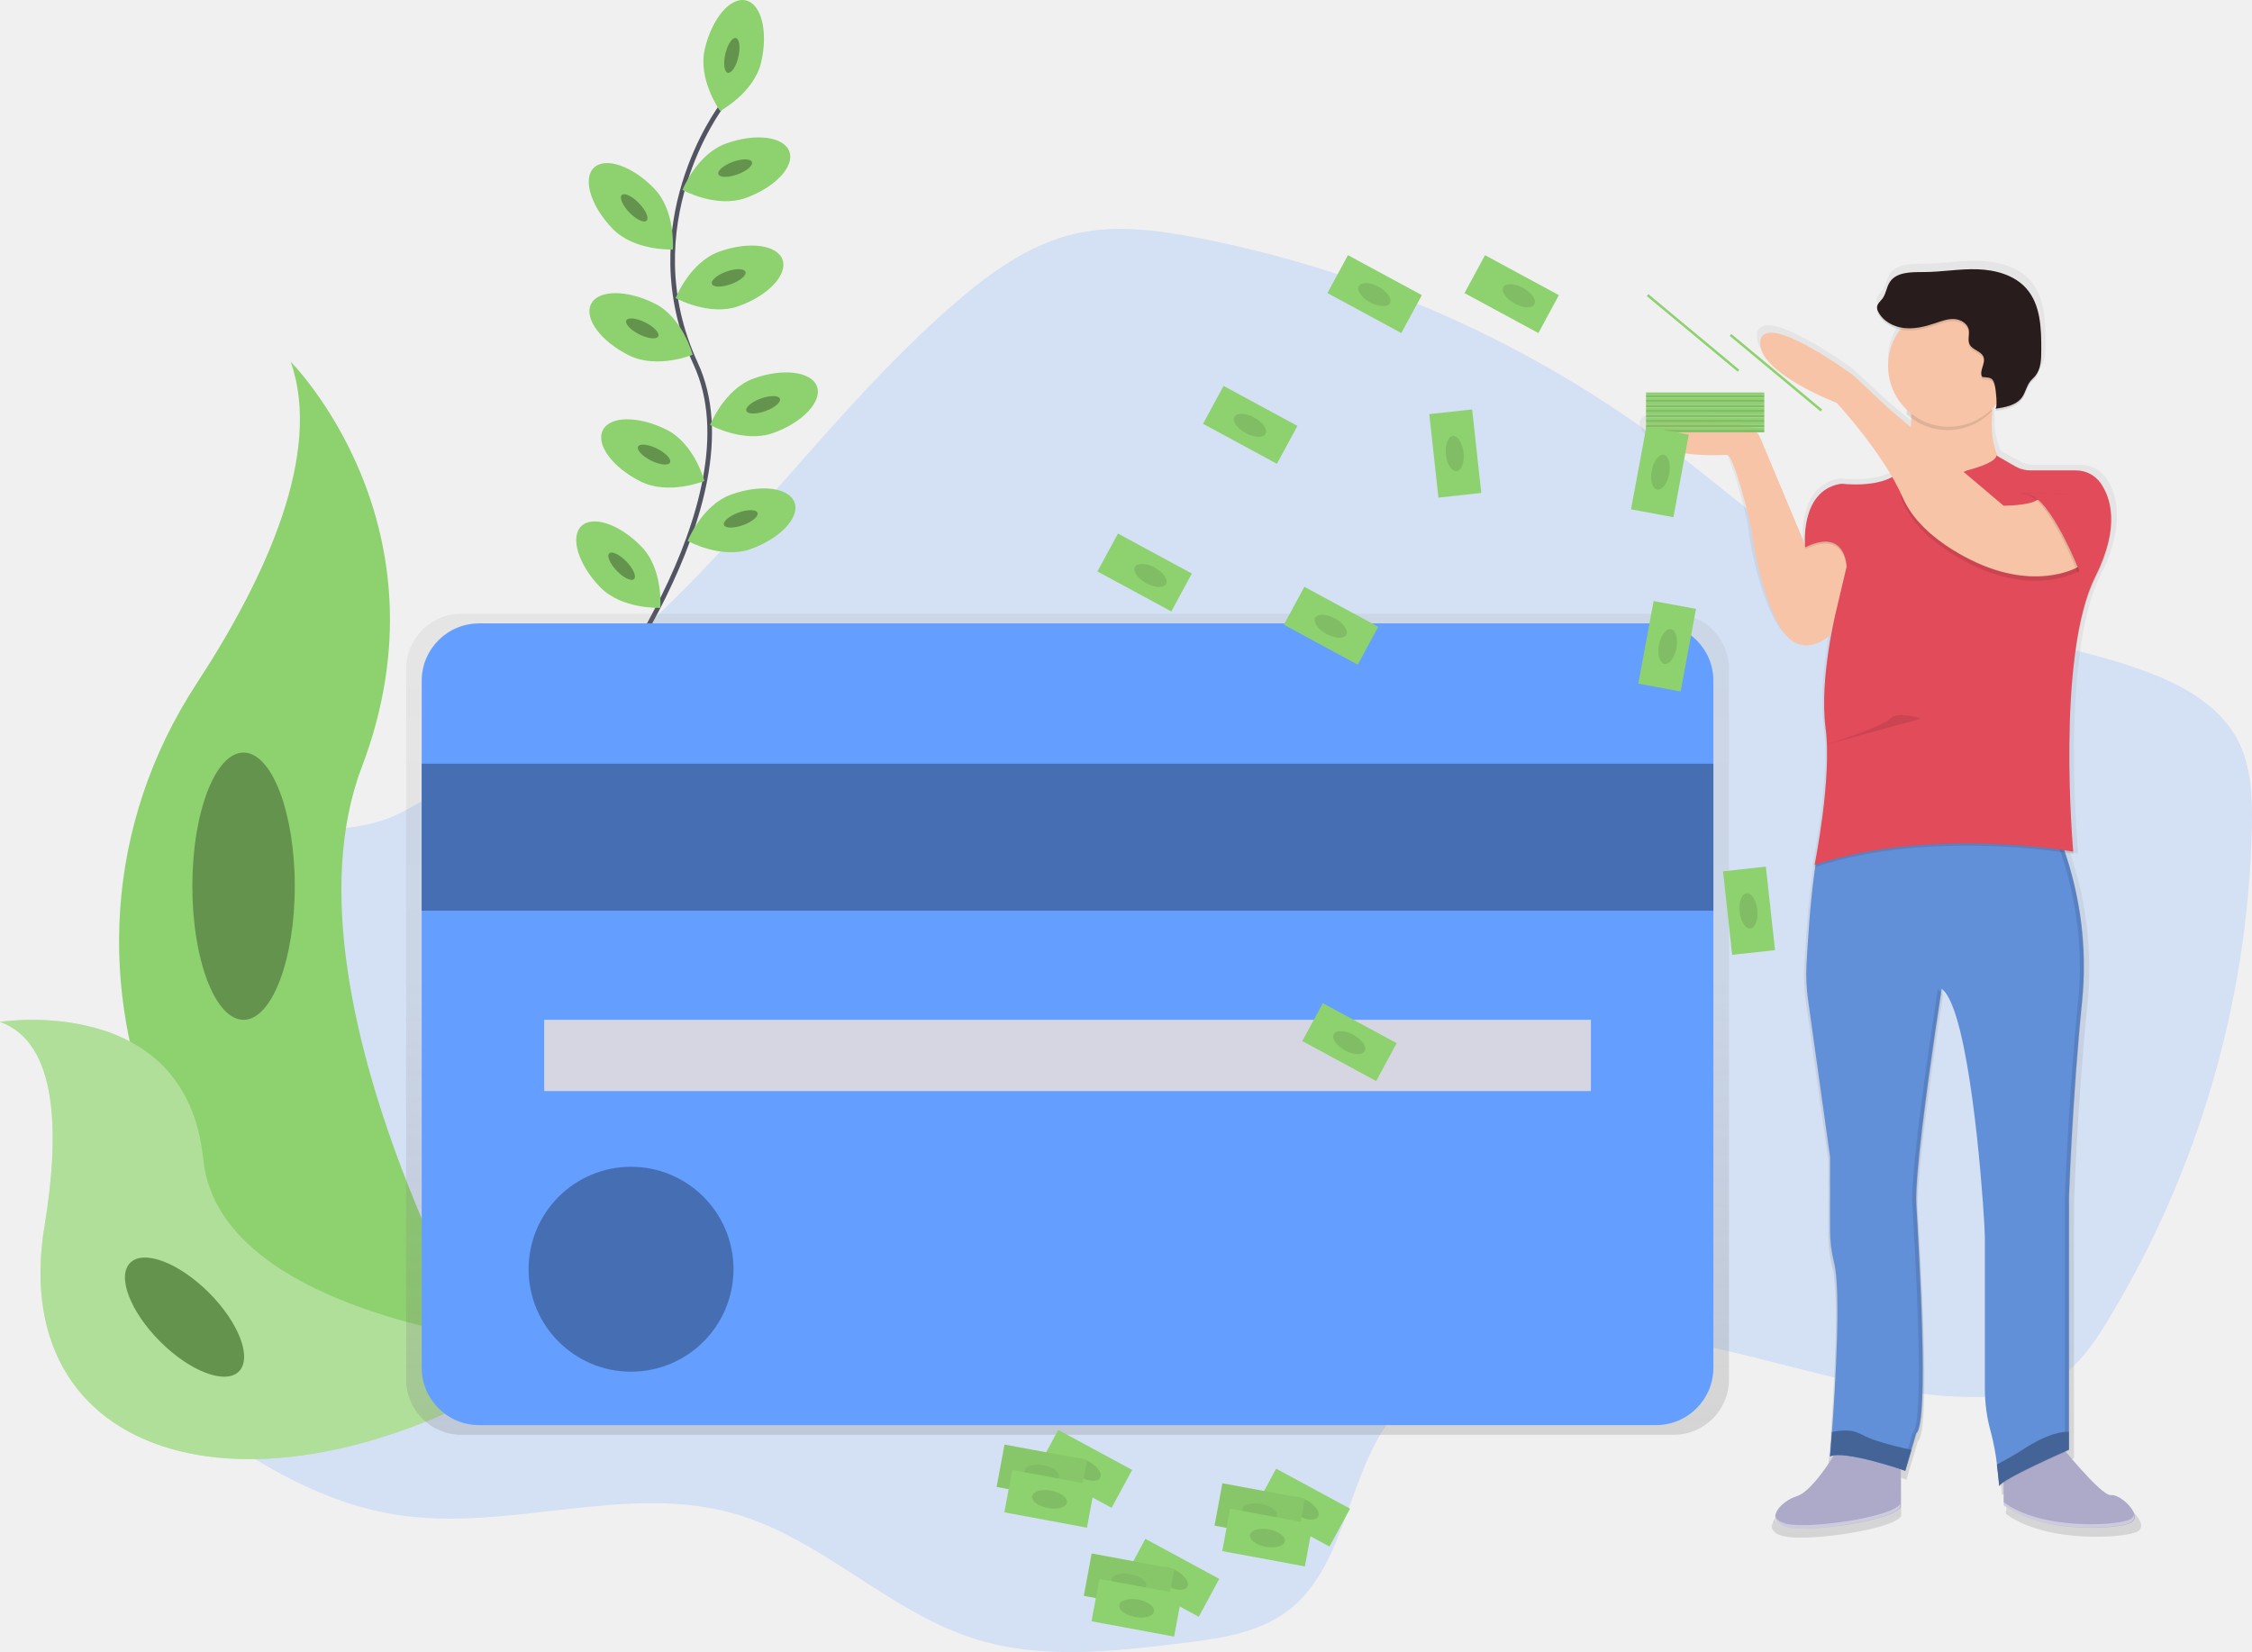
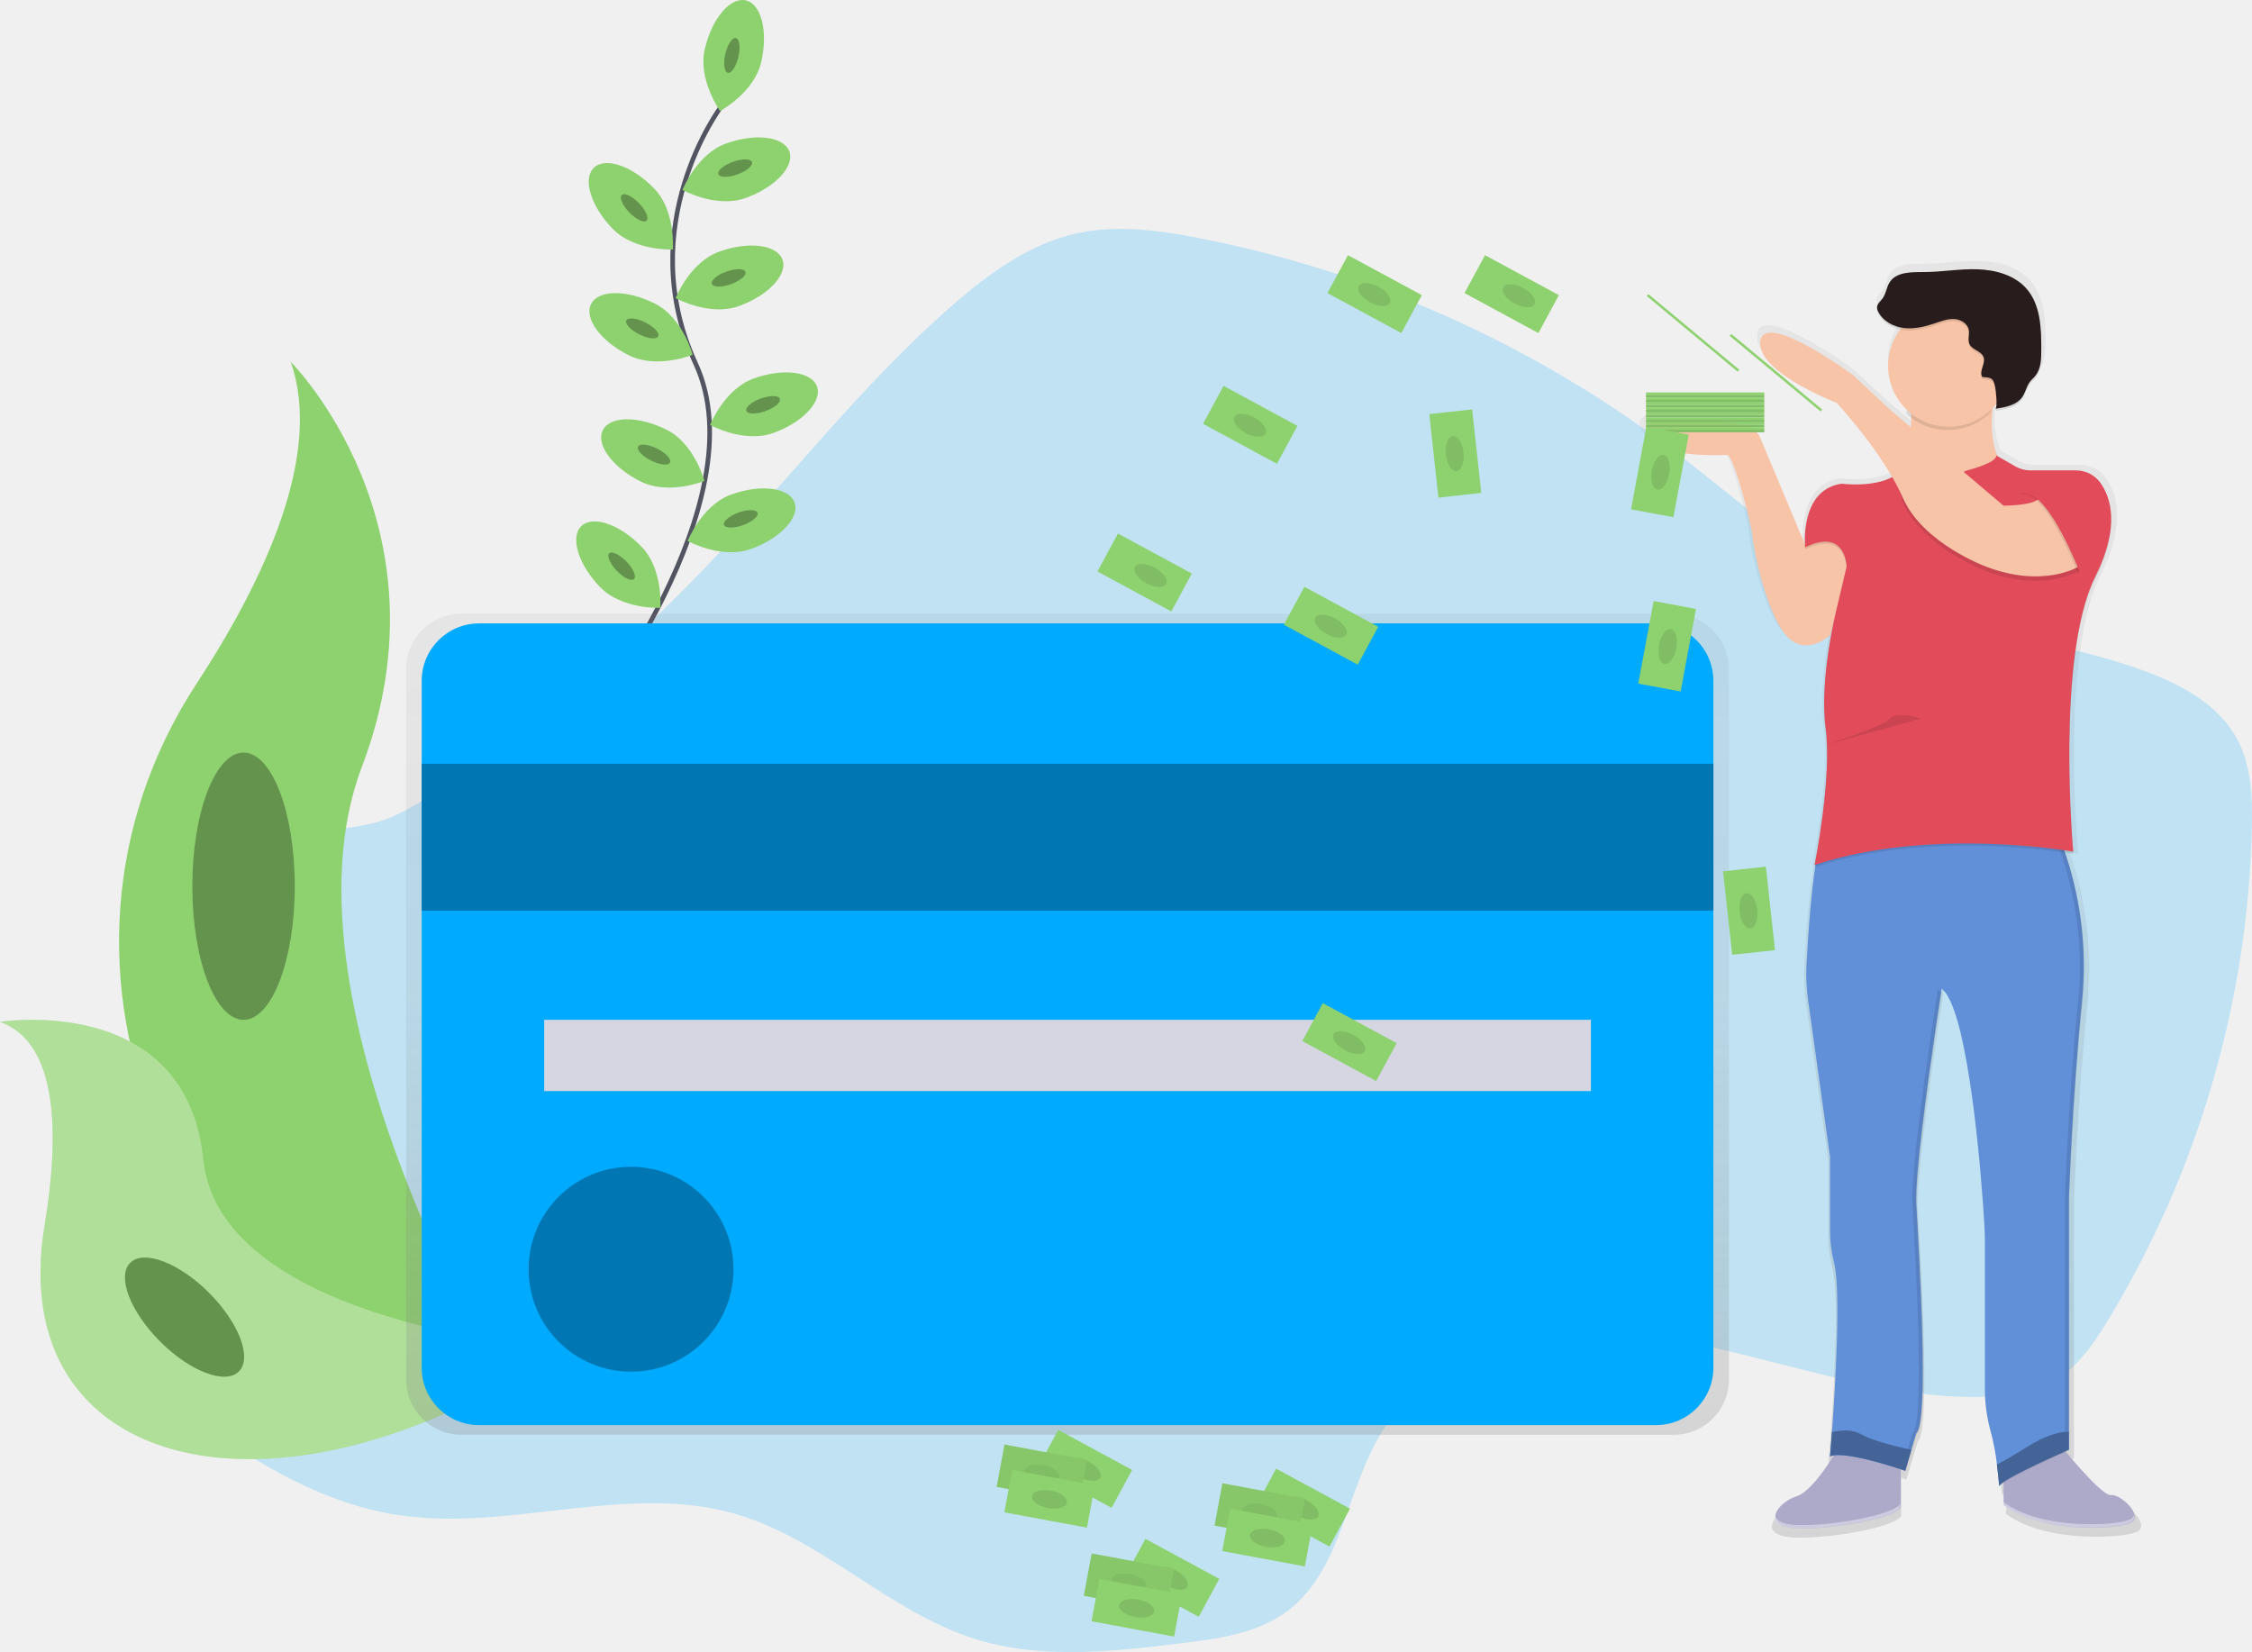
<svg xmlns="http://www.w3.org/2000/svg" xmlns:xlink="http://www.w3.org/1999/xlink" id="158d9566-b2be-4f0f-bcdd-c9ed3d10c246" data-name="Layer 1" width="974" height="714.52" viewBox="0 0 974 714.52">
  <defs>
    <linearGradient id="0716a939-3e70-42e2-b2a4-62d4623bb7b7" x1="574.72" y1="713.31" x2="574.72" y2="358.2" gradientUnits="userSpaceOnUse">
      <stop offset="0" stop-color="gray" stop-opacity="0.25" />
      <stop offset="0.54" stop-color="gray" stop-opacity="0.12" />
      <stop offset="1" stop-color="gray" stop-opacity="0.1" />
    </linearGradient>
    <linearGradient id="246fdb29-47ea-4475-84d7-0cdffd1436cc" x1="2975.38" y1="757.78" x2="2975.38" y2="205.6" gradientTransform="matrix(-1, 0, 0, 1, 3906, 0)" xlink:href="#0716a939-3e70-42e2-b2a4-62d4623bb7b7" />
  </defs>
-   <path d="M241.9,454.74c-12.81,3.87-24.8,13.24-28,26.24-3.66,14.94,4.78,30,6,45.34,3.94,50.26-67.56,85.72-57.36,135.09,4.05,19.63,20.42,34.07,36.55,46,25.84,19.05,54.51,35.88,86.26,40.63,48.19,7.22,98.54-14,145.38-.59,37.78,10.82,66.69,42.53,104.21,54.23,28.56,8.91,59.33,5.4,89,1.79,16-1.94,32.76-4.18,45.67-13.78,24-17.87,25.51-53.16,41.58-78.45,24.82-39,79.24-46.66,124.87-39.08S926,698.4,972.23,696.88c9.88-.33,20-1.67,28.62-6.52,10.48-5.89,17.56-16.27,23.82-26.54a429.45,429.45,0,0,0,62.27-213.39c.27-12.95-.19-26.46-6.28-37.89-7.7-14.46-23.09-23.11-38.41-28.93-36.79-14-77.43-16.29-113.48-32.08C894,336.3,865.84,309.59,835.56,286.7a496.49,496.49,0,0,0-204.49-91.07c-17.39-3.36-35.44-5.76-52.72-1.88-19.91,4.47-37.07,16.88-52.5,30.24-41.05,35.54-73.95,79.39-111.78,118.34a636.39,636.39,0,0,1-84.92,73.23c-14,10.09-28.88,22.07-44.48,29.53C270.39,451.91,257,450.19,241.9,454.74Z" transform="translate(-113 -92.74)" fill="#649eff" opacity="0.2" />
+   <path d="M241.9,454.74c-12.81,3.87-24.8,13.24-28,26.24-3.66,14.94,4.78,30,6,45.34,3.94,50.26-67.56,85.72-57.36,135.09,4.05,19.63,20.42,34.07,36.55,46,25.84,19.05,54.51,35.88,86.26,40.63,48.19,7.22,98.54-14,145.38-.59,37.78,10.82,66.69,42.53,104.21,54.23,28.56,8.91,59.33,5.4,89,1.79,16-1.94,32.76-4.18,45.67-13.78,24-17.87,25.51-53.16,41.58-78.45,24.82-39,79.24-46.66,124.87-39.08S926,698.4,972.23,696.88c9.88-.33,20-1.67,28.62-6.52,10.48-5.89,17.56-16.27,23.82-26.54a429.45,429.45,0,0,0,62.27-213.39c.27-12.95-.19-26.46-6.28-37.89-7.7-14.46-23.09-23.11-38.41-28.93-36.79-14-77.43-16.29-113.48-32.08C894,336.3,865.84,309.59,835.56,286.7a496.49,496.49,0,0,0-204.49-91.07c-17.39-3.36-35.44-5.76-52.72-1.88-19.91,4.47-37.07,16.88-52.5,30.24-41.05,35.54-73.95,79.39-111.78,118.34a636.39,636.39,0,0,1-84.92,73.23c-14,10.09-28.88,22.07-44.48,29.53C270.39,451.91,257,450.19,241.9,454.74Z" transform="translate(-113 -92.74)" fill="#00aaff" opacity="0.2" />
  <path d="M424.88,138.88s-38.65,51.33-11,111.16S365.69,406,365.69,406" transform="translate(-113 -92.74)" fill="none" stroke="#535461" stroke-miterlimit="10" stroke-width="2" />
  <path d="M442.21,119.67c-3.07,13.21-17.76,21.08-17.76,21.08s-9.7-13.55-6.63-26.76,11-22.65,17.76-21.08S445.28,106.46,442.21,119.67Z" transform="translate(-113 -92.74)" fill="#8ed16f" />
  <ellipse cx="429.54" cy="116.72" rx="7.71" ry="2.89" transform="translate(105.49 415.88) rotate(-76.9)" fill="#8ed16f" />
  <ellipse cx="429.54" cy="116.72" rx="7.71" ry="2.89" transform="translate(105.49 415.88) rotate(-76.9)" opacity="0.3" />
  <path d="M435.53,178.36c-12.76,4.6-27.35-3.46-27.35-3.46s6.1-15.51,18.87-20.1,25-3,27.35,3.46S448.29,173.76,435.53,178.36Z" transform="translate(-113 -92.74)" fill="#8ed16f" />
  <ellipse cx="431.13" cy="166.12" rx="7.71" ry="2.89" transform="matrix(0.94, -0.34, 0.34, 0.94, -143.78, 63.15)" fill="#8ed16f" />
  <ellipse cx="431.13" cy="166.12" rx="7.71" ry="2.89" transform="matrix(0.94, -0.34, 0.34, 0.94, -143.78, 63.15)" opacity="0.3" />
  <path d="M432.56,225.13c-12.76,4.6-27.35-3.46-27.35-3.46s6.1-15.51,18.87-20.1,25-3,27.35,3.46S445.32,220.54,432.56,225.13Z" transform="translate(-113 -92.74)" fill="#8ed16f" />
  <ellipse cx="428.15" cy="212.9" rx="7.71" ry="2.89" transform="translate(-159.81 64.91) rotate(-19.8)" fill="#8ed16f" />
  <ellipse cx="428.15" cy="212.9" rx="7.71" ry="2.89" transform="translate(-159.81 64.91) rotate(-19.8)" opacity="0.3" />
  <path d="M447.47,280c-12.76,4.6-27.35-3.46-27.35-3.46s6.1-15.51,18.87-20.1,25-3,27.35,3.46S460.23,275.43,447.47,280Z" transform="translate(-113 -92.74)" fill="#8ed16f" />
  <ellipse cx="443.06" cy="267.79" rx="7.71" ry="2.89" transform="translate(-177.52 73.21) rotate(-19.8)" fill="#8ed16f" />
  <ellipse cx="443.06" cy="267.79" rx="7.71" ry="2.89" transform="translate(-177.52 73.21) rotate(-19.8)" opacity="0.3" />
  <path d="M437.77,330.18c-12.76,4.6-27.35-3.46-27.35-3.46s6.1-15.51,18.87-20.1,25-3,27.35,3.46S450.54,325.59,437.77,330.18Z" transform="translate(-113 -92.74)" fill="#8ed16f" />
  <ellipse cx="433.37" cy="317.95" rx="7.71" ry="2.89" transform="matrix(0.94, -0.34, 0.34, 0.94, -195.09, 72.89)" fill="#8ed16f" />
  <ellipse cx="433.37" cy="317.95" rx="7.71" ry="2.89" transform="matrix(0.94, -0.34, 0.34, 0.94, -195.09, 72.89)" opacity="0.3" />
  <path d="M377.92,191.65c9.42,9.76,26.07,9,26.07,9s1.37-16.61-8.05-26.37-21.09-13.78-26.07-9S368.5,181.89,377.92,191.65Z" transform="translate(-113 -92.74)" fill="#8ed16f" />
  <ellipse cx="387.28" cy="182.62" rx="2.89" ry="7.71" transform="translate(-131.18 227.49) rotate(-43.99)" fill="#8ed16f" />
  <ellipse cx="387.28" cy="182.62" rx="2.89" ry="7.71" transform="translate(-131.18 227.49) rotate(-43.99)" opacity="0.3" />
  <path d="M372.51,346.64c9.42,9.76,26.07,9,26.07,9s1.37-16.61-8.05-26.37-21.09-13.78-26.07-9S363.09,336.88,372.51,346.64Z" transform="translate(-113 -92.74)" fill="#8ed16f" />
  <ellipse cx="381.86" cy="337.61" rx="2.89" ry="7.71" transform="translate(-240.35 267.22) rotate(-43.99)" fill="#8ed16f" />
  <ellipse cx="381.86" cy="337.61" rx="2.89" ry="7.71" transform="translate(-240.35 267.22) rotate(-43.99)" opacity="0.3" />
  <path d="M385,246.43c12.14,6.06,27.57-.24,27.57-.24s-4.25-16.11-16.38-22.17-24.48-6-27.57.24S372.86,240.37,385,246.43Z" transform="translate(-113 -92.74)" fill="#8ed16f" />
  <ellipse cx="390.8" cy="234.8" rx="2.89" ry="7.71" transform="translate(-106.8 386.88) rotate(-63.48)" fill="#8ed16f" />
  <ellipse cx="390.8" cy="234.8" rx="2.89" ry="7.71" transform="translate(-106.8 386.88) rotate(-63.48)" opacity="0.3" />
  <path d="M390.09,301c12.14,6.06,27.57-.24,27.57-.24s-4.25-16.11-16.38-22.17-24.48-6-27.57.24S378,295,390.09,301Z" transform="translate(-113 -92.74)" fill="#8ed16f" />
  <ellipse cx="395.9" cy="289.38" rx="2.89" ry="7.71" transform="translate(-152.82 421.65) rotate(-63.48)" fill="#8ed16f" />
  <ellipse cx="395.9" cy="289.38" rx="2.89" ry="7.71" transform="translate(-152.82 421.65) rotate(-63.48)" opacity="0.3" />
  <path d="M238.73,249.21s70.59,70.59,30.74,175.34,68.31,278.94,68.31,278.94-1.16-.17-3.31-.55c-145-25.59-217-191.41-136.4-314.59C228,342.55,252.65,288.83,238.73,249.21Z" transform="translate(-113 -92.74)" fill="#8ed16f" />
  <path d="M113,534.72s80.55-12.83,87.89,59.36,154.89,82.2,154.89,82.2-1,.66-2.77,1.84c-121.83,80-238.29,50.94-220.74-55.25C138.81,583.38,138.27,543.73,113,534.72Z" transform="translate(-113 -92.74)" fill="#8ed16f" />
  <g opacity="0.3">
    <path d="M113,534.72s80.55-12.83,87.89,59.36,154.89,82.2,154.89,82.2-1,.66-2.77,1.84c-121.83,80-238.29,50.94-220.74-55.25C138.81,583.38,138.27,543.73,113,534.72Z" transform="translate(-113 -92.74)" fill="#fff" />
  </g>
  <ellipse cx="105.34" cy="383.3" rx="22.15" ry="57.79" fill="#8ed16f" />
  <ellipse cx="105.34" cy="383.3" rx="22.15" ry="57.79" opacity="0.3" />
  <ellipse cx="192.81" cy="662.42" rx="14.93" ry="33.23" transform="translate(-524.92 237.62) rotate(-45)" fill="#8ed16f" />
  <ellipse cx="192.81" cy="662.42" rx="14.93" ry="33.23" transform="translate(-524.92 237.62) rotate(-45)" opacity="0.3" />
  <path d="M836.89,358.2H312.55a23.89,23.89,0,0,0-23.89,23.89V689.42a23.89,23.89,0,0,0,23.89,23.89H836.89a23.89,23.89,0,0,0,23.89-23.89V382.09A23.89,23.89,0,0,0,836.89,358.2Z" transform="translate(-113 -92.74)" fill="url(#0716a939-3e70-42e2-b2a4-62d4623bb7b7)" />
-   <rect x="182.39" y="269.64" width="558.65" height="346.75" rx="24.81" ry="24.81" fill="#649eff" />
-   <rect x="182.39" y="330.32" width="558.65" height="63.57" fill="#649eff" />
+   <rect x="182.39" y="269.64" width="558.65" height="346.75" rx="24.81" ry="24.81" fill="#00aaff" />
+   <rect x="182.39" y="330.32" width="558.65" height="63.57" fill="#00aaff" />
  <rect x="182.39" y="330.32" width="558.65" height="63.57" opacity="0.3" />
  <rect x="235.37" y="441.09" width="452.7" height="30.82" fill="#d6d6e3" />
-   <circle cx="272.93" cy="548.97" r="44.31" fill="#649eff" />
+   <circle cx="272.93" cy="548.97" r="44.31" fill="#00aaff" />
  <circle cx="272.93" cy="548.97" r="44.31" opacity="0.3" />
  <path d="M822.28,276.88a9.7,9.7,0,0,0,4.27,5.4c9.19,6.07,29.17,4.78,31.57,4.78.51,0,1.18.91,1.92,2.44,3.53,7.28,9,28.62,9.37,33.42.49,5.81,5.89,33,14.73,43.13.27.31.54.6.8.87,8.67,8.71,18.84-.87,18.84-.87l1.46-5.07c-.41,2-.87,4.33-1.33,6.94-.23,1.31-.46,2.7-.68,4.13a158.29,158.29,0,0,0-2.07,24.37,88.41,88.41,0,0,0,.38,8.88c.08.82.17,1.63.28,2.42a84.78,84.78,0,0,1,.66,10.84c-.08,21.52-5.57,48.29-5.57,48.29l.21-.07c-.13.67-.21,1-.21,1l.32-.1q-.23,1.49-.44,3.05c-1.86,13.5-2.93,30.3-3.44,40a80.1,80.1,0,0,0,.68,15.32l9.76,68.71v32a56.5,56.5,0,0,0,1.76,14.38c3.18,12.09.56,54.29-.91,74.31-.41,5.46-.73,9.28-.82,10.38l0,.33.28-.11c0,.23,0,.35,0,.35a5.65,5.65,0,0,1,1.3-.38c-3.87,6-10.88,15.92-16.27,17.59A17.07,17.07,0,0,0,881,749l-.14.19-.2.28a6,6,0,0,0-1.17,3.06,3.38,3.38,0,0,1-.18-.59c-.41,2.23.93,4.27,5.14,5.26a34.6,34.6,0,0,0,7.45.6c14.6,0,40.51-4.49,43.37-9.32V731.82l.47.15,0,.15,1.79.59,4.91-16.48c5.89-4.36,1-82.39,0-100.32-.9-16.34,9.21-81.34,11-92.79l-.24-.29.27-1.67a7.11,7.11,0,0,1,1,.88A13.07,13.07,0,0,1,956,524.3a30.22,30.22,0,0,1,2.17,4.48c9.88,24.64,14.33,95.1,14.33,101.42v66.26a69,69,0,0,0,2.7,19.33,82.91,82.91,0,0,1,2.1,10.06c.21,1.33.39,2.65.56,3.91s.34,2.7.47,3.88c0,.31.07.61.1.89s0,.27,0,.41c.27,2.61.41,4.32.41,4.32a1,1,0,0,1,.2-.39l.05.63a1.35,1.35,0,0,1,.39-.62,9.47,9.47,0,0,1,1.32-1.08v8.42l-.24-.18v1.45c10.18,7.68,26.75,10,39.47,9.91,8.25,0,14.93-1,17.25-2.16,3.32-1.63,1.5-5.43-1.52-8.34-2.34-2.26-5.39-4-7.32-3.78-3.22.35-14.23-12.12-20-18.95l.65-.29.92-.4V613s1.48-43.62,5.89-86.76a153.48,153.48,0,0,0-7.55-64.36l-.14-.41,1.34.21c1.42.22,2.18.35,2.18.35s0-.34-.09-1h.09s-1.72-18.71-1.74-42.21c0-26.64,2.25-59.12,11.56-77.5,5.36-10.58,7.15-19,7-25.64a26.82,26.82,0,0,0-4.79-16.4,13,13,0,0,0-5.51-4.36l-.19-.11h-.1a13.7,13.7,0,0,0-5.06-1H992.79a13.43,13.43,0,0,1-6.64-1.75l-7.87-4.46c-2.62-5.73-3-12.83-2.44-19.49,0-.53.1-1.06.15-1.58l.57-.6c.44-.47.85-1,1.25-1.45a11.15,11.15,0,0,1-.09,1.18c-.1.63-.27,1-.54,1.08,4.3-.56,9.1-1.41,11.74-4.73.11-.13.21-.27.31-.41a21.43,21.43,0,0,0,1.93-4,11.62,11.62,0,0,1,1.47-2.68c.66-.86,1.52-1.56,2.23-2.38l.12-.14c2.53-3,2.67-7.3,2.7-11.22.05-9.52-.23-20-6.6-27.14-5.29-5.94-13.73-8.19-21.74-8.45s-16,1.18-24,1.22c-5.44,0-12-.09-15,4.41-1.47,2.21-1.65,5.1-3.25,7.22-.92,1.22-2.33,2.27-2.41,3.79a3.89,3.89,0,0,0,.52,2l0,.07c1.94,3.82,6.06,6.2,10.36,6.95a25.81,25.81,0,0,0-2,2.76,26.28,26.28,0,0,0-4,14c0,.58,0,1.15.06,1.72A26.43,26.43,0,0,0,938,267.34c-.08.56-.16,1.12-.25,1.67l.18.16q.85.77,1.77,1.46l.22.17c0,.35,0,.7,0,1,0,.58,0,1.17-.06,1.74s0,.92-.06,1.38l-.13-.11-9.77-8.16-15.71-14.54s-39.28-28.59-41.25-15a9.79,9.79,0,0,0,1.87,6.78c7.21,11,32,20.36,32,20.36s14.78,15.63,24.67,32.48c-.35.19-.7.37-1.07.54-8.8,4.09-21.64,2.36-21.64,2.36-14.83,2.31-16.17,18.56-16.09,25.13,0,.31,0,.61,0,.88s0,.33,0,.48L873,279.91l-.06-.14a9.73,9.73,0,0,0-7.36-5.78C852.42,271.78,819.53,267.17,822.28,276.88Zm82.39,449a8.57,8.57,0,0,1,.87-.16l-.09.14Z" transform="translate(-113 -92.74)" fill="url(#246fdb29-47ea-4475-84d7-0cdffd1436cc)" />
  <path d="M1003,716.43s18.64,23.43,22.95,22.95,14.34,9.08,8.61,12-38.72,4.78-55-7.65V725Z" transform="translate(-113 -92.74)" fill="#aca9c9" />
  <path d="M908.81,717.86s-11,19.6-18.64,22-14.34,11-4.3,13.39,45.9-2.87,49.24-8.61V719.29Z" transform="translate(-113 -92.74)" fill="#aca9c9" />
  <path d="M895,525.31l9.5,67.78V624.6a56.48,56.48,0,0,0,1.72,14.18c3.1,11.93.55,53.55-.89,73.3-.47,6.44-.83,10.56-.83,10.56,6.21-2.87,32.51,6.21,32.51,6.21l2.66-9.05,2.12-7.2c5.74-4.3,1-81.27,0-99-.65-12.11,4.75-51.37,8.21-74.9,1-6.65,1.81-12,2.3-15.22.31-2,.48-3.11.48-3.11a10.47,10.47,0,0,1,2.58,3.11,29.93,29.93,0,0,1,2.11,4.42c9.62,24.31,14,93.81,14,100v65.36a68.92,68.92,0,0,0,2.63,19.07,100,100,0,0,1,2.59,13.77c.68,5.19,1,9.37,1,9.37.48-2.87,30.12-15.78,30.12-15.78v-109s1.43-43,5.74-85.58a152.68,152.68,0,0,0-5.5-57.58c-1.19-4.07-2.38-7.52-3.41-10.25-1.75-4.65-3-7.22-3-7.22H904c-1.64.31-3,3.61-4.23,8.62-.8,3.36-1.5,7.48-2.11,12-1.81,13.31-2.85,29.88-3.35,39.46A79.86,79.86,0,0,0,895,525.31Z" transform="translate(-113 -92.74)" fill="#618fd8" />
  <g opacity="0.1">
    <path d="M1006.09,720V611s1.43-43,5.74-85.58-12-75.06-12-75.06h1.91s16.25,32.51,12,75.06S1008,611,1008,611V720s-29.64,12.91-30.12,15.78c0,0,0-.64-.15-1.74C984.19,729.55,1006.09,720,1006.09,720Z" transform="translate(-113 -92.74)" />
    <path d="M907.37,722.34a7.42,7.42,0,0,0-2.63.54l0-.48A17.06,17.06,0,0,1,907.37,722.34Z" transform="translate(-113 -92.74)" />
    <path d="M940.12,712.84c5.74-4.3,1-81.27,0-99s11-93.22,11-93.22a8.34,8.34,0,0,1,1.65,1.7c-1.76,11.28-11.6,75.41-10.73,91.52,1,17.69,5.74,94.66,0,99l-4.78,16.25-1.74-.58Z" transform="translate(-113 -92.74)" />
  </g>
  <path d="M914.54,332.05l-10,35.38s-10.52,10-19.12,0S871.52,330.62,871,324.88s-8.13-35.38-11-35.38-31.55,1.91-34.9-10c-2.68-9.58,29.34-5,42.16-2.85a9.5,9.5,0,0,1,7.17,5.7l19.66,46.95S904.5,317.23,914.54,332.05Z" transform="translate(-113 -92.74)" fill="#f7c4a7" />
  <path d="M979.08,249.82s-12.43,34.9,3.35,47.33S926,312.93,926,312.93l9.8-9.32s6.93-27.49,2.15-50.44Z" transform="translate(-113 -92.74)" fill="#f7c4a7" />
  <path d="M963.78,297.15s12.67-3.11,12.67-6.45l11.23,6.45h28.21s20.56,11.47,3.35,45.9-9.56,119-9.56,119-61.19-11-111.87,5.74c0,0,7.65-37.77,4.78-59.28s4.78-51.63,4.78-51.63l4.3-18.17s-.24-17-17.93-8.37c0,0-2.63-24.62,15.54-27.49,0,0,21,2.87,27.25-7.65C936.53,295.24,950.4,303.37,963.78,297.15Z" transform="translate(-113 -92.74)" opacity="0.1" />
  <path d="M963.78,296.2s12.67-3.11,12.67-6.45l8.23,4.73a13,13,0,0,0,6.46,1.72h19.73a13,13,0,0,1,10.57,5.38c4.53,6.37,8.59,18.93-2.2,40.52-17.21,34.42-9.56,119-9.56,119s-61.19-11-111.87,5.74c0,0,7.65-37.77,4.78-59.28S907.37,356,907.37,356l4.3-18.17s-.24-17-17.93-8.37c0,0-2.56-23.94,14.79-27.36A4.9,4.9,0,0,1,910,302c3.71.39,21,1.64,26.54-7.73C936.53,294.28,950.4,302.41,963.78,296.2Z" transform="translate(-113 -92.74)" fill="#e14b5a" />
  <path d="M1012.07,339.7s-15.3,9.56-40.16,0c0,0-27.25-10-35.86-29.64s43.5,3.35,43.5,3.35,11,0,14.34-2.39S1020.67,329.18,1012.07,339.7Z" transform="translate(-113 -92.74)" opacity="0.1" />
  <path d="M1012.07,337.79s-15.3,9.56-40.16,0c0,0-27.25-10-35.86-29.64S907.37,267,907.37,267s-34.9-13.39-33-26.77,40.16,14.82,40.16,14.82l15.3,14.34,49.72,42.07s11,0,14.34-2.39S1020.67,327.27,1012.07,337.79Z" transform="translate(-113 -92.74)" fill="#f7c4a7" />
  <path d="M937.49,254.6l41.11-3.35a94.37,94.37,0,0,0-4.29,19.47,26.27,26.27,0,0,1-36.8,1A46.73,46.73,0,0,0,937.49,254.6Z" transform="translate(-113 -92.74)" opacity="0.1" />
  <circle cx="842.9" cy="158.28" r="26.29" fill="#f7c4a7" />
  <path d="M970.33,256.73c-1.54-2.54,1.59-5.85.56-8.63-.95-2.56-4.73-3-6-5.39-1-1.93,0-4.3-.4-6.43-.57-2.75-3.53-4.46-6.34-4.6s-5.52.91-8.19,1.81c-4.35,1.47-8.93,2.6-13.49,2.08s-9.11-3-11.14-7.07a4,4,0,0,1-.51-1.94c.08-1.5,1.46-2.53,2.35-3.73,1.56-2.09,1.74-4.94,3.16-7.12,2.9-4.44,9.27-4.33,14.57-4.35,7.8,0,15.56-1.46,23.36-1.2s16,2.47,21.17,8.33c6.2,7.05,6.48,17.37,6.43,26.77,0,3.87-.16,8.08-2.63,11.07-.72.87-1.6,1.59-2.29,2.48-1.5,2-1.9,4.56-3.31,6.59-2.5,3.61-7.38,4.49-11.73,5.07,1.28-.17.22-8.74,0-9.53C975.06,257,974.15,257.08,970.33,256.73Z" transform="translate(-113 -92.74)" opacity="0.1" />
  <path d="M970.33,255.78c-1.54-2.54,1.59-5.85.56-8.63-.95-2.56-4.73-3-6-5.39-1-1.93,0-4.3-.4-6.43-.57-2.75-3.53-4.46-6.34-4.6s-5.52.91-8.19,1.81c-4.35,1.47-8.93,2.6-13.49,2.08s-9.11-3-11.14-7.07a4,4,0,0,1-.51-1.94c.08-1.5,1.46-2.53,2.35-3.73,1.56-2.09,1.74-4.94,3.16-7.12,2.9-4.44,9.27-4.33,14.57-4.35,7.8,0,15.56-1.46,23.36-1.2s16,2.47,21.17,8.33c6.2,7.05,6.48,17.37,6.43,26.77,0,3.87-.16,8.08-2.63,11.07-.72.87-1.6,1.59-2.29,2.48-1.5,2-1.9,4.56-3.31,6.59-2.5,3.61-7.38,4.49-11.73,5.07,1.28-.17.22-8.74,0-9.53C975.06,256,974.15,256.12,970.33,255.78Z" transform="translate(-113 -92.74)" fill="#281c1c" />
  <path d="M1011.83,340.9s-12.91-33.47-22.95-34.42,19.12,0,19.12,0l9.56,17.21Z" transform="translate(-113 -92.74)" opacity="0.1" />
  <path d="M1012.79,340.9s-12.91-33.47-22.95-34.42,19.12,0,19.12,0l9.56,17.21Z" transform="translate(-113 -92.74)" fill="#e14b5a" />
  <path d="M976.65,726.18c.68,5.19,1,9.37,1,9.37.48-2.87,30.12-15.78,30.12-15.78V712a13.18,13.18,0,0,0-2.26.11c-5.75.77-11.08,3.56-16,6.54A145.93,145.93,0,0,1,976.65,726.18Z" transform="translate(-113 -92.74)" fill="#618fd8" />
  <path d="M976.65,726.18c.68,5.19,1,9.37,1,9.37.48-2.87,30.12-15.78,30.12-15.78V712a13.18,13.18,0,0,0-2.26.11c-5.75.77-11.08,3.56-16,6.54A145.93,145.93,0,0,1,976.65,726.18Z" transform="translate(-113 -92.74)" opacity="0.3" />
  <path d="M904.5,722.64c6.21-2.87,32.51,6.21,32.51,6.21l2.66-9.05c-4.59-.93-9.15-2.09-13.63-3.47a45.34,45.34,0,0,1-6.12-2.26,41,41,0,0,0-4.08-1.9c-3.43-1.18-7-.68-10.52-.09C904.86,718.52,904.5,722.64,904.5,722.64Z" transform="translate(-113 -92.74)" fill="#618fd8" />
  <path d="M904.5,722.64c6.21-2.87,32.51,6.21,32.51,6.21l2.66-9.05c-4.59-.93-9.15-2.09-13.63-3.47a45.34,45.34,0,0,1-6.12-2.26,41,41,0,0,0-4.08-1.9c-3.43-1.18-7-.68-10.52-.09C904.86,718.52,904.5,722.64,904.5,722.64Z" transform="translate(-113 -92.74)" opacity="0.3" />
  <path d="M1034.3,749.89a2.86,2.86,0,0,0,1.64-1.9,2.81,2.81,0,0,1-1.64,3.33c-5.74,2.87-38.72,4.78-55-7.65v-1.43C995.58,754.67,1028.56,752.76,1034.3,749.89Z" transform="translate(-113 -92.74)" fill="#fff" opacity="0.4" />
  <path d="M885.62,751.8c10,2.39,45.9-2.87,49.24-8.61v1.43c-3.35,5.74-39.2,11-49.24,8.61-4.1-1-5.41-3-5-5.19C880.94,749.66,882.44,751,885.62,751.8Z" transform="translate(-113 -92.74)" fill="#fff" opacity="0.4" />
  <path d="M943.94,403.53s-10.52-3.35-13.39,0-27.4,11.2-27.4,11.2" transform="translate(-113 -92.74)" opacity="0.1" />
  <rect x="824.9" y="271.1" width="51.15" height="1.08" transform="translate(1587.96 450.53) rotate(-180)" fill="#8ed16f" />
  <rect x="824.9" y="272.17" width="51.15" height="1.08" transform="translate(1587.96 452.68) rotate(-180)" fill="#8ed16f" />
  <rect x="824.9" y="272.17" width="51.15" height="1.08" transform="translate(1587.96 452.68) rotate(-180)" opacity="0.1" />
  <rect x="824.9" y="273.25" width="51.15" height="1.08" transform="translate(1587.96 454.84) rotate(-180)" fill="#8ed16f" />
  <rect x="824.9" y="274.33" width="51.15" height="1.08" transform="translate(1587.96 456.99) rotate(-180)" fill="#8ed16f" />
  <rect x="824.9" y="274.33" width="51.15" height="1.08" transform="translate(1587.96 456.99) rotate(-180)" opacity="0.1" />
  <rect x="824.9" y="275.4" width="51.15" height="1.08" transform="translate(1587.96 459.14) rotate(-180)" fill="#8ed16f" />
  <rect x="824.9" y="276.48" width="51.15" height="1.08" transform="translate(1587.96 461.29) rotate(-180)" fill="#8ed16f" />
  <rect x="824.9" y="276.48" width="51.15" height="1.08" transform="translate(1587.96 461.29) rotate(-180)" opacity="0.1" />
  <rect x="824.9" y="277.55" width="51.15" height="1.08" transform="translate(1587.96 463.44) rotate(-180)" fill="#8ed16f" />
  <rect x="824.9" y="278.63" width="51.15" height="1.08" transform="translate(1587.96 465.59) rotate(-180)" fill="#8ed16f" />
  <rect x="824.9" y="278.63" width="51.15" height="1.08" transform="translate(1587.96 465.59) rotate(-180)" opacity="0.1" />
  <rect x="824.9" y="262.49" width="51.15" height="1.08" transform="translate(1587.96 433.32) rotate(-180)" fill="#8ed16f" />
  <rect x="855.5" y="253.41" width="51.15" height="1.08" transform="translate(1283.12 919.84) rotate(-140.25)" fill="#8ed16f" />
  <rect x="819.64" y="236.2" width="51.15" height="1.08" transform="translate(1230.7 866.47) rotate(-140.25)" fill="#8ed16f" />
  <rect x="824.9" y="263.57" width="51.15" height="1.08" transform="translate(1587.96 435.47) rotate(-180)" fill="#8ed16f" />
  <rect x="824.9" y="263.57" width="51.15" height="1.08" transform="translate(1587.96 435.47) rotate(-180)" opacity="0.1" />
  <rect x="824.9" y="264.64" width="51.15" height="1.08" transform="translate(1587.96 437.63) rotate(-180)" fill="#8ed16f" />
  <rect x="824.9" y="265.72" width="51.15" height="1.08" transform="translate(1587.96 439.78) rotate(-180)" fill="#8ed16f" />
  <rect x="824.9" y="265.72" width="51.15" height="1.08" transform="translate(1587.96 439.78) rotate(-180)" opacity="0.1" />
  <rect x="824.9" y="266.8" width="51.15" height="1.08" transform="translate(1587.96 441.93) rotate(-180)" fill="#8ed16f" />
  <rect x="824.9" y="267.87" width="51.15" height="1.08" transform="translate(1587.96 444.08) rotate(-180)" fill="#8ed16f" />
  <rect x="824.9" y="267.87" width="51.15" height="1.08" transform="translate(1587.96 444.08) rotate(-180)" opacity="0.1" />
  <rect x="824.9" y="268.95" width="51.15" height="1.08" transform="translate(1587.96 446.23) rotate(-180)" fill="#8ed16f" />
  <rect x="824.9" y="270.02" width="51.15" height="1.08" transform="translate(1587.96 448.38) rotate(-180)" fill="#8ed16f" />
  <rect x="824.9" y="270.02" width="51.15" height="1.08" transform="translate(1587.96 448.38) rotate(-180)" opacity="0.1" />
  <rect x="821.56" y="278.75" width="18.64" height="36.33" transform="translate(1480.61 647.76) rotate(-169.48)" fill="#8ed16f" />
  <ellipse cx="831.11" cy="296.96" rx="7.65" ry="3.82" transform="translate(274.45 967.17) rotate(-79.48)" fill="#8ed16f" />
  <ellipse cx="831.11" cy="296.96" rx="7.65" ry="3.82" transform="translate(274.45 967.17) rotate(-79.48)" opacity="0.1" />
  <rect x="824.7" y="354.13" width="18.64" height="36.33" transform="translate(1473.07 797.84) rotate(-169.48)" fill="#8ed16f" />
  <ellipse cx="834.25" cy="372.34" rx="7.65" ry="3.82" transform="translate(202.89 1031.88) rotate(-79.48)" fill="#8ed16f" />
  <ellipse cx="834.25" cy="372.34" rx="7.65" ry="3.82" transform="translate(202.89 1031.88) rotate(-79.48)" opacity="0.1" />
  <rect x="757.49" y="201.78" width="18.64" height="36.33" transform="translate(95.43 696.93) rotate(-61.58)" fill="#8ed16f" />
  <ellipse cx="766.7" cy="220.15" rx="3.82" ry="7.65" transform="matrix(0.48, -0.88, 0.88, 0.48, 95.18, 696.94)" fill="#8ed16f" />
  <ellipse cx="766.7" cy="220.15" rx="3.82" ry="7.65" transform="matrix(0.48, -0.88, 0.88, 0.48, 95.18, 696.94)" opacity="0.1" />
  <rect x="687.34" y="525.31" width="18.64" height="36.33" transform="translate(-225.88 804.78) rotate(-61.58)" fill="#8ed16f" />
  <ellipse cx="696.55" cy="543.69" rx="3.82" ry="7.65" transform="translate(-226.12 804.8) rotate(-61.58)" fill="#8ed16f" />
  <ellipse cx="696.55" cy="543.69" rx="3.82" ry="7.65" transform="translate(-226.12 804.8) rotate(-61.58)" opacity="0.1" />
  <rect x="644.41" y="258.32" width="18.64" height="36.33" transform="translate(-13.56 627.11) rotate(-61.58)" fill="#8ed16f" />
  <ellipse cx="653.62" cy="276.69" rx="3.82" ry="7.65" transform="translate(-13.8 627.12) rotate(-61.58)" fill="#8ed16f" />
  <ellipse cx="653.62" cy="276.69" rx="3.82" ry="7.65" transform="translate(-13.8 627.12) rotate(-61.58)" opacity="0.1" />
  <rect x="698.21" y="201.78" width="18.64" height="36.33" transform="translate(64.36 644.79) rotate(-61.58)" fill="#8ed16f" />
  <ellipse cx="707.42" cy="220.15" rx="3.82" ry="7.65" transform="translate(64.12 644.8) rotate(-61.58)" fill="#8ed16f" />
  <ellipse cx="707.42" cy="220.15" rx="3.82" ry="7.65" transform="translate(64.12 644.8) rotate(-61.58)" opacity="0.1" />
  <rect x="733.11" y="270.67" width="18.64" height="36.33" transform="translate(-140.01 -10.27) rotate(-6.24)" fill="#8ed16f" />
  <ellipse cx="742.19" cy="288.87" rx="3.82" ry="7.65" transform="translate(-140.02 -10.3) rotate(-6.24)" fill="#8ed16f" />
  <ellipse cx="742.19" cy="288.87" rx="3.82" ry="7.65" transform="translate(-140.02 -10.3) rotate(-6.24)" opacity="0.1" />
  <rect x="860.17" y="468.42" width="18.64" height="36.33" transform="translate(-160.77 4.72) rotate(-6.24)" fill="#8ed16f" />
  <ellipse cx="869.25" cy="486.61" rx="3.82" ry="7.65" transform="translate(-160.77 4.7) rotate(-6.24)" fill="#8ed16f" />
  <ellipse cx="869.25" cy="486.61" rx="3.82" ry="7.65" transform="translate(-160.77 4.7) rotate(-6.24)" opacity="0.1" />
  <rect x="679.37" y="345.22" width="18.64" height="36.33" transform="translate(-71.67 703.39) rotate(-61.58)" fill="#8ed16f" />
  <ellipse cx="688.57" cy="363.6" rx="3.82" ry="7.65" transform="translate(-71.92 703.4) rotate(-61.58)" fill="#8ed16f" />
  <ellipse cx="688.57" cy="363.6" rx="3.82" ry="7.65" transform="translate(-71.92 703.4) rotate(-61.58)" opacity="0.1" />
  <rect x="598.74" y="322.19" width="18.64" height="36.33" transform="translate(-93.67 620.41) rotate(-61.58)" fill="#8ed16f" />
  <ellipse cx="607.95" cy="340.56" rx="3.82" ry="7.65" transform="matrix(0.48, -0.88, 0.88, 0.48, -93.91, 620.42)" fill="#8ed16f" />
  <ellipse cx="607.95" cy="340.56" rx="3.82" ry="7.65" transform="matrix(0.48, -0.88, 0.88, 0.48, -93.91, 620.42)" opacity="0.1" />
  <rect x="572.92" y="709.89" width="18.64" height="36.33" transform="translate(-448.18 800.89) rotate(-61.58)" fill="#8ed16f" />
  <ellipse cx="582.13" cy="728.27" rx="3.82" ry="7.65" transform="translate(-448.43 800.9) rotate(-61.58)" fill="#8ed16f" />
  <ellipse cx="582.13" cy="728.27" rx="3.82" ry="7.65" transform="translate(-448.43 800.9) rotate(-61.58)" opacity="0.1" />
  <rect x="554.27" y="711.81" width="18.64" height="36.33" transform="translate(-369.92 1058.26) rotate(-79.49)" fill="#8ed16f" />
  <rect x="554.27" y="711.81" width="18.64" height="36.33" transform="translate(-369.92 1058.26) rotate(-79.49)" opacity="0.05" />
  <ellipse cx="563.55" cy="730.21" rx="3.82" ry="7.65" transform="translate(-370.18 1058.41) rotate(-79.49)" fill="#8ed16f" />
  <ellipse cx="563.55" cy="730.21" rx="3.82" ry="7.65" transform="translate(-370.18 1058.41) rotate(-79.49)" opacity="0.1" />
  <rect x="557.62" y="722.8" width="18.64" height="36.33" transform="translate(-377.99 1070.54) rotate(-79.49)" fill="#8ed16f" />
  <ellipse cx="566.9" cy="741.2" rx="3.82" ry="7.65" transform="translate(-378.26 1070.69) rotate(-79.49)" fill="#8ed16f" />
  <ellipse cx="566.9" cy="741.2" rx="3.82" ry="7.65" transform="translate(-378.26 1070.69) rotate(-79.49)" opacity="0.1" />
  <rect x="610.61" y="757.01" width="18.64" height="36.33" transform="translate(-469.87 858.73) rotate(-61.58)" fill="#8ed16f" />
  <ellipse cx="619.82" cy="775.39" rx="3.82" ry="7.65" transform="translate(-470.11 858.74) rotate(-61.58)" fill="#8ed16f" />
  <ellipse cx="619.82" cy="775.39" rx="3.82" ry="7.65" transform="translate(-470.11 858.74) rotate(-61.58)" opacity="0.1" />
  <rect x="591.97" y="758.92" width="18.64" height="36.33" transform="translate(-385.42 1133.84) rotate(-79.49)" fill="#8ed16f" />
  <rect x="591.97" y="758.92" width="18.64" height="36.33" transform="translate(-385.42 1133.84) rotate(-79.49)" opacity="0.05" />
  <ellipse cx="601.25" cy="777.32" rx="3.82" ry="7.65" transform="translate(-385.69 1133.99) rotate(-79.49)" fill="#8ed16f" />
  <ellipse cx="601.25" cy="777.32" rx="3.82" ry="7.65" transform="translate(-385.69 1133.99) rotate(-79.49)" opacity="0.1" />
  <rect x="595.31" y="769.92" width="18.64" height="36.33" transform="translate(-393.5 1146.12) rotate(-79.49)" fill="#8ed16f" />
  <ellipse cx="604.59" cy="788.32" rx="3.82" ry="7.65" transform="translate(-393.76 1146.27) rotate(-79.49)" fill="#8ed16f" />
  <ellipse cx="604.59" cy="788.32" rx="3.82" ry="7.65" transform="translate(-393.76 1146.27) rotate(-79.49)" opacity="0.1" />
  <rect x="667.15" y="726.65" width="18.64" height="36.33" transform="translate(-413.53 892.54) rotate(-61.58)" fill="#8ed16f" />
  <ellipse cx="676.36" cy="745.02" rx="3.82" ry="7.65" transform="translate(-413.78 892.55) rotate(-61.58)" fill="#8ed16f" />
  <ellipse cx="676.36" cy="745.02" rx="3.82" ry="7.65" transform="translate(-413.78 892.55) rotate(-61.58)" opacity="0.1" />
  <rect x="648.51" y="728.56" width="18.64" height="36.33" transform="translate(-309.34 1164.61) rotate(-79.49)" fill="#8ed16f" />
  <rect x="648.51" y="728.56" width="18.64" height="36.33" transform="translate(-309.34 1164.61) rotate(-79.49)" opacity="0.05" />
  <ellipse cx="657.79" cy="746.96" rx="3.82" ry="7.65" transform="translate(-309.61 1164.76) rotate(-79.49)" fill="#8ed16f" />
  <ellipse cx="657.79" cy="746.96" rx="3.82" ry="7.65" transform="translate(-309.61 1164.76) rotate(-79.49)" opacity="0.1" />
  <rect x="651.85" y="739.55" width="18.64" height="36.33" transform="translate(-317.41 1176.89) rotate(-79.49)" fill="#8ed16f" />
  <ellipse cx="661.13" cy="757.96" rx="3.82" ry="7.65" transform="translate(-317.68 1177.04) rotate(-79.49)" fill="#8ed16f" />
  <ellipse cx="661.13" cy="757.96" rx="3.82" ry="7.65" transform="translate(-317.68 1177.04) rotate(-79.49)" opacity="0.1" />
</svg>
